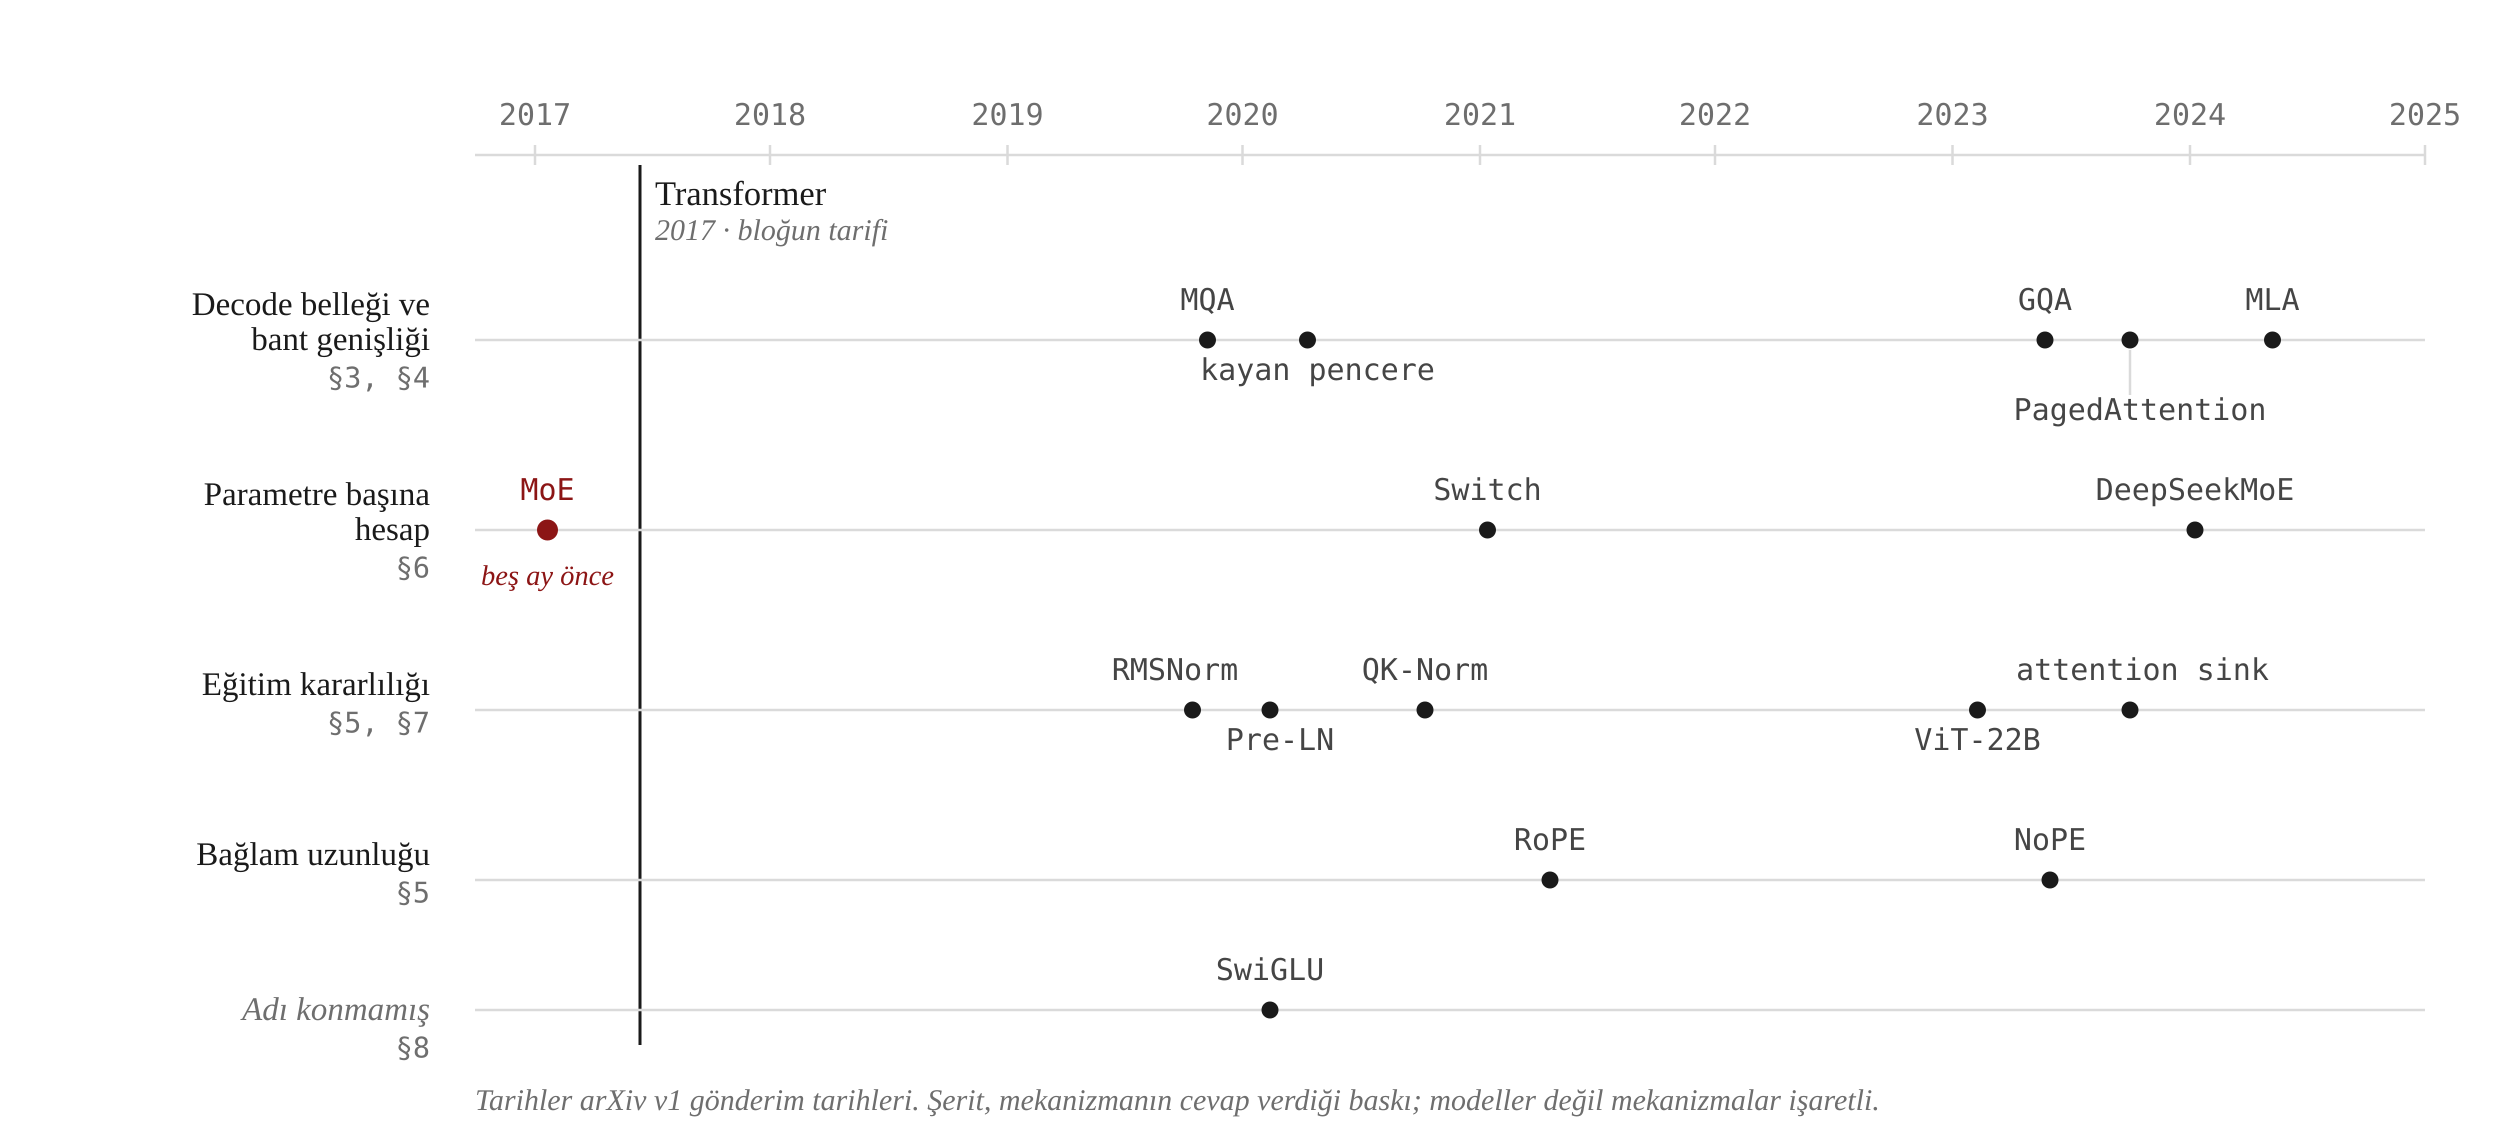
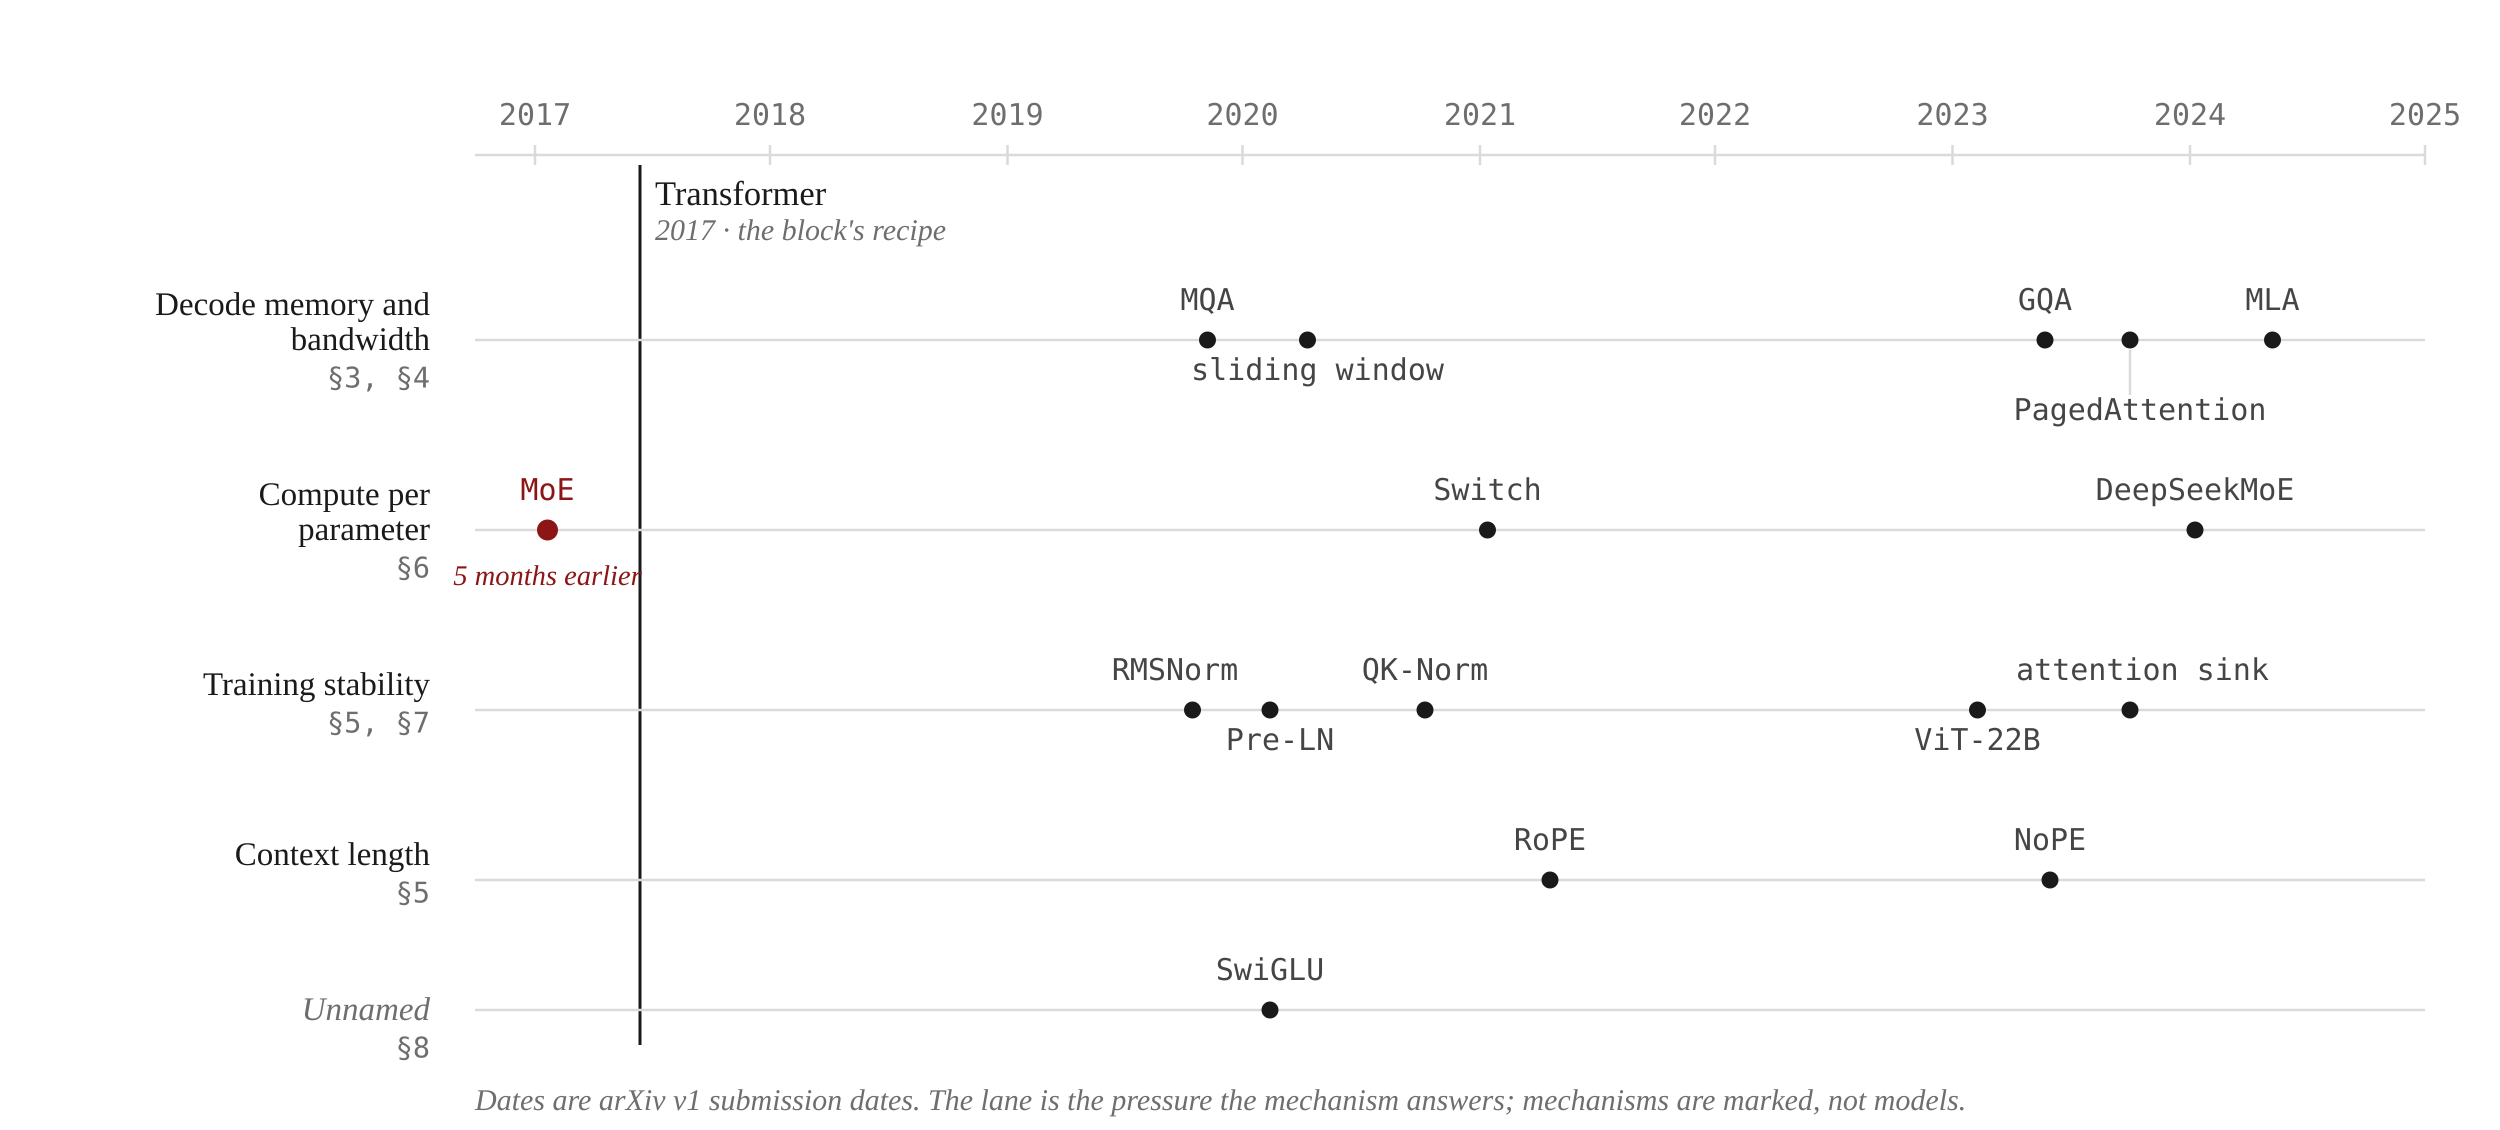
<svg xmlns="http://www.w3.org/2000/svg" viewBox="0 0 1000 452" role="img" aria-labelledby="t1">
  <style>
    .ser { font-family: Georgia, 'Times New Roman', serif; }
    .mon { font-family: Consolas, Menlo, monospace; }
  </style>
  <line x1="190" y1="62" x2="970" y2="62" stroke="#dadada" stroke-width="1" />
  <g class="mon" font-size="12" fill="#6e6e6e" text-anchor="middle">
    <text x="214" y="50">2017</text>
    <text x="308" y="50">2018</text>
    <text x="403" y="50">2019</text>
    <text x="497" y="50">2020</text>
    <text x="592" y="50">2021</text>
    <text x="686" y="50">2022</text>
    <text x="781" y="50">2023</text>
    <text x="876" y="50">2024</text>
    <text x="970" y="50">2025</text>
  </g>
  <g stroke="#dadada" stroke-width="1">
    <line x1="214" y1="58" x2="214" y2="66" />
    <line x1="308" y1="58" x2="308" y2="66" />
    <line x1="403" y1="58" x2="403" y2="66" />
    <line x1="497" y1="58" x2="497" y2="66" />
    <line x1="592" y1="58" x2="592" y2="66" />
    <line x1="686" y1="58" x2="686" y2="66" />
    <line x1="781" y1="58" x2="781" y2="66" />
    <line x1="876" y1="58" x2="876" y2="66" />
    <line x1="970" y1="58" x2="970" y2="66" />
  </g>
  <line x1="256" y1="66" x2="256" y2="418" stroke="#1a1a1a" stroke-width="1.2" />
  <text class="ser" x="262" y="82" font-size="13.8" fill="#1a1a1a">Transformer</text>
-   <text class="ser" x="262" y="96" font-size="12" font-style="italic" fill="#6e6e6e">2017 · bloğun tarifi</text>
+   <text class="ser" x="262" y="96" font-size="12" font-style="italic" fill="#6e6e6e">2017 · the block's recipe</text>
  <g text-anchor="end">
-     <text class="ser" x="172" y="126" font-size="13.2" fill="#1a1a1a">Decode belleği ve</text>
-     <text class="ser" x="172" y="140" font-size="13.2" fill="#1a1a1a">bant genişliği</text>
+     <text class="ser" x="172" y="126" font-size="13.2" fill="#1a1a1a">Decode memory and</text>
+     <text class="ser" x="172" y="140" font-size="13.2" fill="#1a1a1a">bandwidth</text>
    <text class="mon" x="172" y="155" font-size="11.4" fill="#6e6e6e">§3, §4</text>
-     <text class="ser" x="172" y="202" font-size="13.2" fill="#1a1a1a">Parametre başına</text>
-     <text class="ser" x="172" y="216" font-size="13.2" fill="#1a1a1a">hesap</text>
+     <text class="ser" x="172" y="202" font-size="13.2" fill="#1a1a1a">Compute per</text>
+     <text class="ser" x="172" y="216" font-size="13.2" fill="#1a1a1a">parameter</text>
    <text class="mon" x="172" y="231" font-size="11.4" fill="#6e6e6e">§6</text>
-     <text class="ser" x="172" y="278" font-size="13.2" fill="#1a1a1a">Eğitim kararlılığı</text>
+     <text class="ser" x="172" y="278" font-size="13.2" fill="#1a1a1a">Training stability</text>
    <text class="mon" x="172" y="293" font-size="11.4" fill="#6e6e6e">§5, §7</text>
-     <text class="ser" x="172" y="346" font-size="13.2" fill="#1a1a1a">Bağlam uzunluğu</text>
+     <text class="ser" x="172" y="346" font-size="13.2" fill="#1a1a1a">Context length</text>
    <text class="mon" x="172" y="361" font-size="11.4" fill="#6e6e6e">§5</text>
-     <text class="ser" x="172" y="408" font-size="13.2" font-style="italic" fill="#6e6e6e">Adı konmamış</text>
+     <text class="ser" x="172" y="408" font-size="13.2" font-style="italic" fill="#6e6e6e">Unnamed</text>
    <text class="mon" x="172" y="423" font-size="11.4" fill="#6e6e6e">§8</text>
  </g>
  <g stroke="#dadada" stroke-width="1">
    <line x1="190" y1="136" x2="970" y2="136" />
    <line x1="190" y1="212" x2="970" y2="212" />
    <line x1="190" y1="284" x2="970" y2="284" />
    <line x1="190" y1="352" x2="970" y2="352" />
    <line x1="190" y1="404" x2="970" y2="404" />
  </g>
  <g fill="#1a1a1a">
    <circle cx="483" cy="136" r="3.4" />
    <circle cx="523" cy="136" r="3.4" />
    <circle cx="818" cy="136" r="3.4" />
    <circle cx="852" cy="136" r="3.4" />
    <circle cx="909" cy="136" r="3.4" />
  </g>
  <g class="mon" font-size="12" fill="#454545" text-anchor="middle">
    <text x="483" y="124">MQA</text>
    <text x="818" y="124">GQA</text>
    <text x="909" y="124">MLA</text>
  </g>
  <g class="mon" font-size="12" fill="#454545" text-anchor="middle">
-     <text x="527" y="152">kayan pencere</text>
+     <text x="527" y="152">sliding window</text>
    <text x="856" y="168">PagedAttention</text>
  </g>
  <line x1="852" y1="140" x2="852" y2="158" stroke="#dadada" stroke-width="1" />
  <circle cx="219" cy="212" r="4.2" fill="#8c1515" />
  <g fill="#1a1a1a">
    <circle cx="595" cy="212" r="3.4" />
    <circle cx="878" cy="212" r="3.4" />
  </g>
  <text class="mon" x="219" y="200" font-size="12" fill="#8c1515" text-anchor="middle">MoE</text>
-   <text class="ser" x="219" y="234" font-size="11.4" font-style="italic" fill="#8c1515" text-anchor="middle">beş ay önce</text>
+   <text class="ser" x="219" y="234" font-size="11.4" font-style="italic" fill="#8c1515" text-anchor="middle">5 months earlier</text>
  <g class="mon" font-size="12" fill="#454545" text-anchor="middle">
    <text x="595" y="200">Switch</text>
    <text x="878" y="200">DeepSeekMoE</text>
  </g>
  <g fill="#1a1a1a">
    <circle cx="477" cy="284" r="3.4" />
    <circle cx="508" cy="284" r="3.4" />
    <circle cx="570" cy="284" r="3.4" />
    <circle cx="791" cy="284" r="3.4" />
    <circle cx="852" cy="284" r="3.4" />
  </g>
  <g class="mon" font-size="12" fill="#454545" text-anchor="middle">
    <text x="470" y="272">RMSNorm</text>
    <text x="570" y="272">QK-Norm</text>
    <text x="857" y="272">attention sink</text>
  </g>
  <g class="mon" font-size="12" fill="#454545" text-anchor="middle">
    <text x="512" y="300">Pre-LN</text>
    <text x="791" y="300">ViT-22B</text>
  </g>
  <g fill="#1a1a1a">
    <circle cx="620" cy="352" r="3.4" />
    <circle cx="820" cy="352" r="3.4" />
  </g>
  <g class="mon" font-size="12" fill="#454545" text-anchor="middle">
    <text x="620" y="340">RoPE</text>
    <text x="820" y="340">NoPE</text>
  </g>
  <circle cx="508" cy="404" r="3.4" fill="#1a1a1a" />
  <text class="mon" x="508" y="392" font-size="12" fill="#454545" text-anchor="middle">SwiGLU</text>
-   <text class="ser" x="190" y="444" font-size="12" font-style="italic" fill="#6e6e6e">Tarihler arXiv v1 gönderim tarihleri. Şerit, mekanizmanın cevap verdiği baskı; modeller değil mekanizmalar işaretli.</text>
+   <text class="ser" x="190" y="444" font-size="12" font-style="italic" fill="#6e6e6e">Dates are arXiv v1 submission dates. The lane is the pressure the mechanism answers; mechanisms are marked, not models.</text>
</svg>
